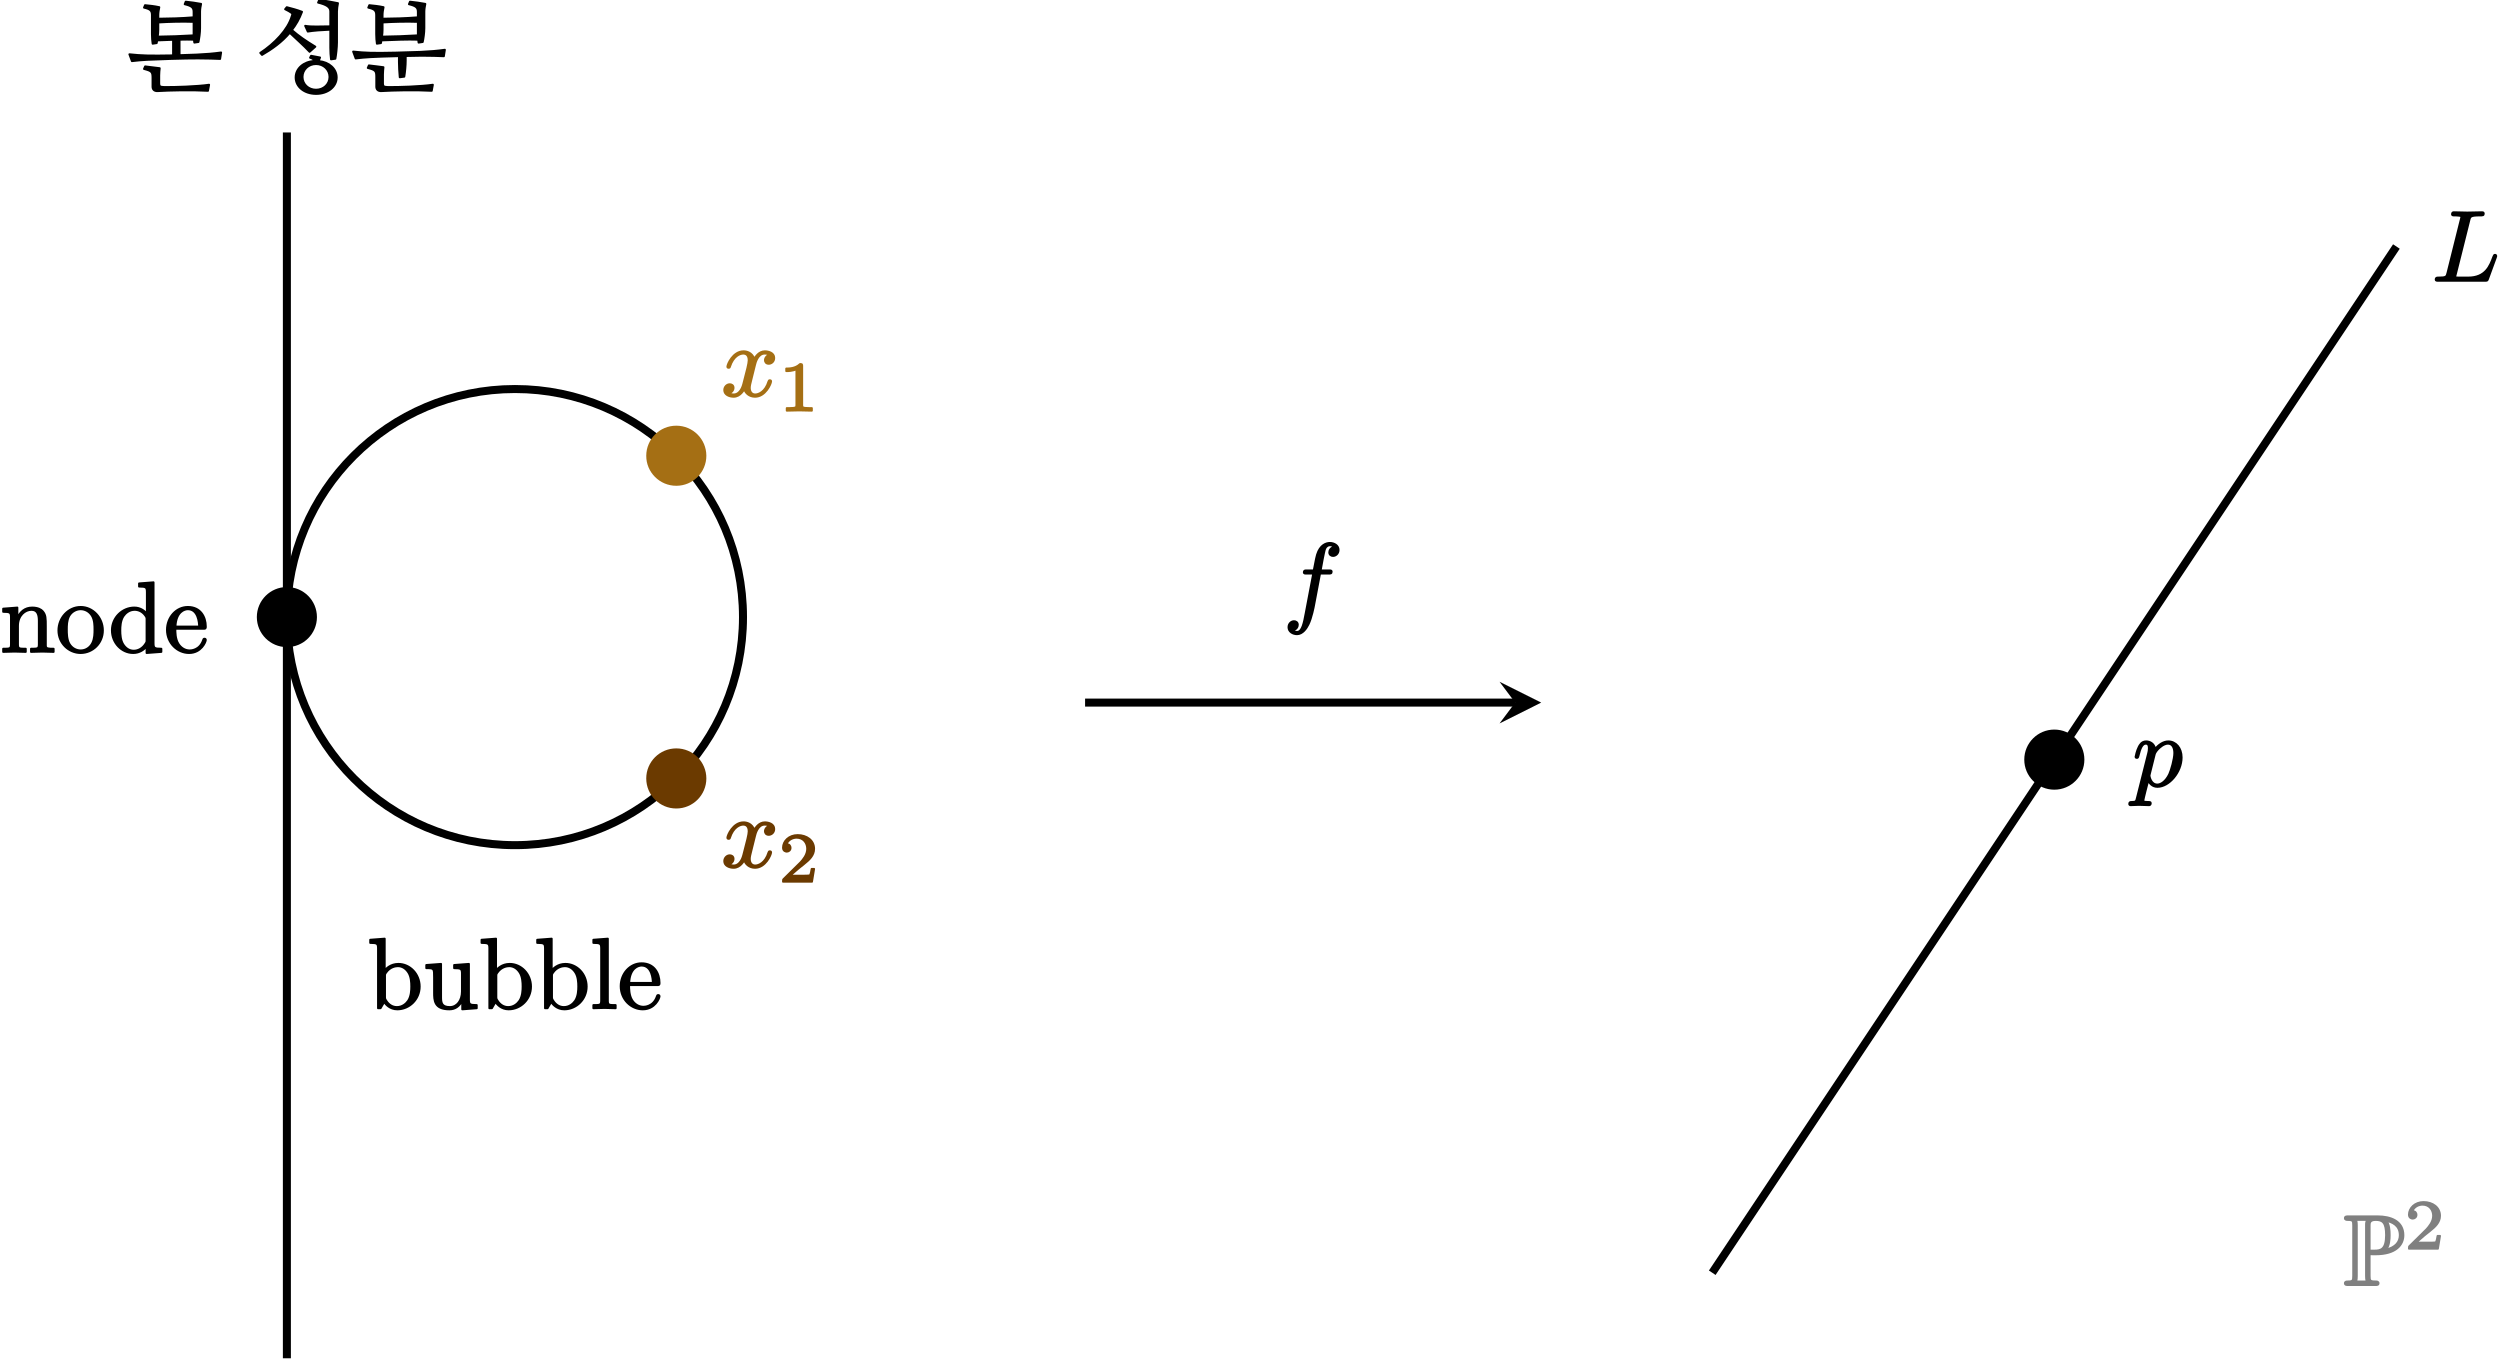
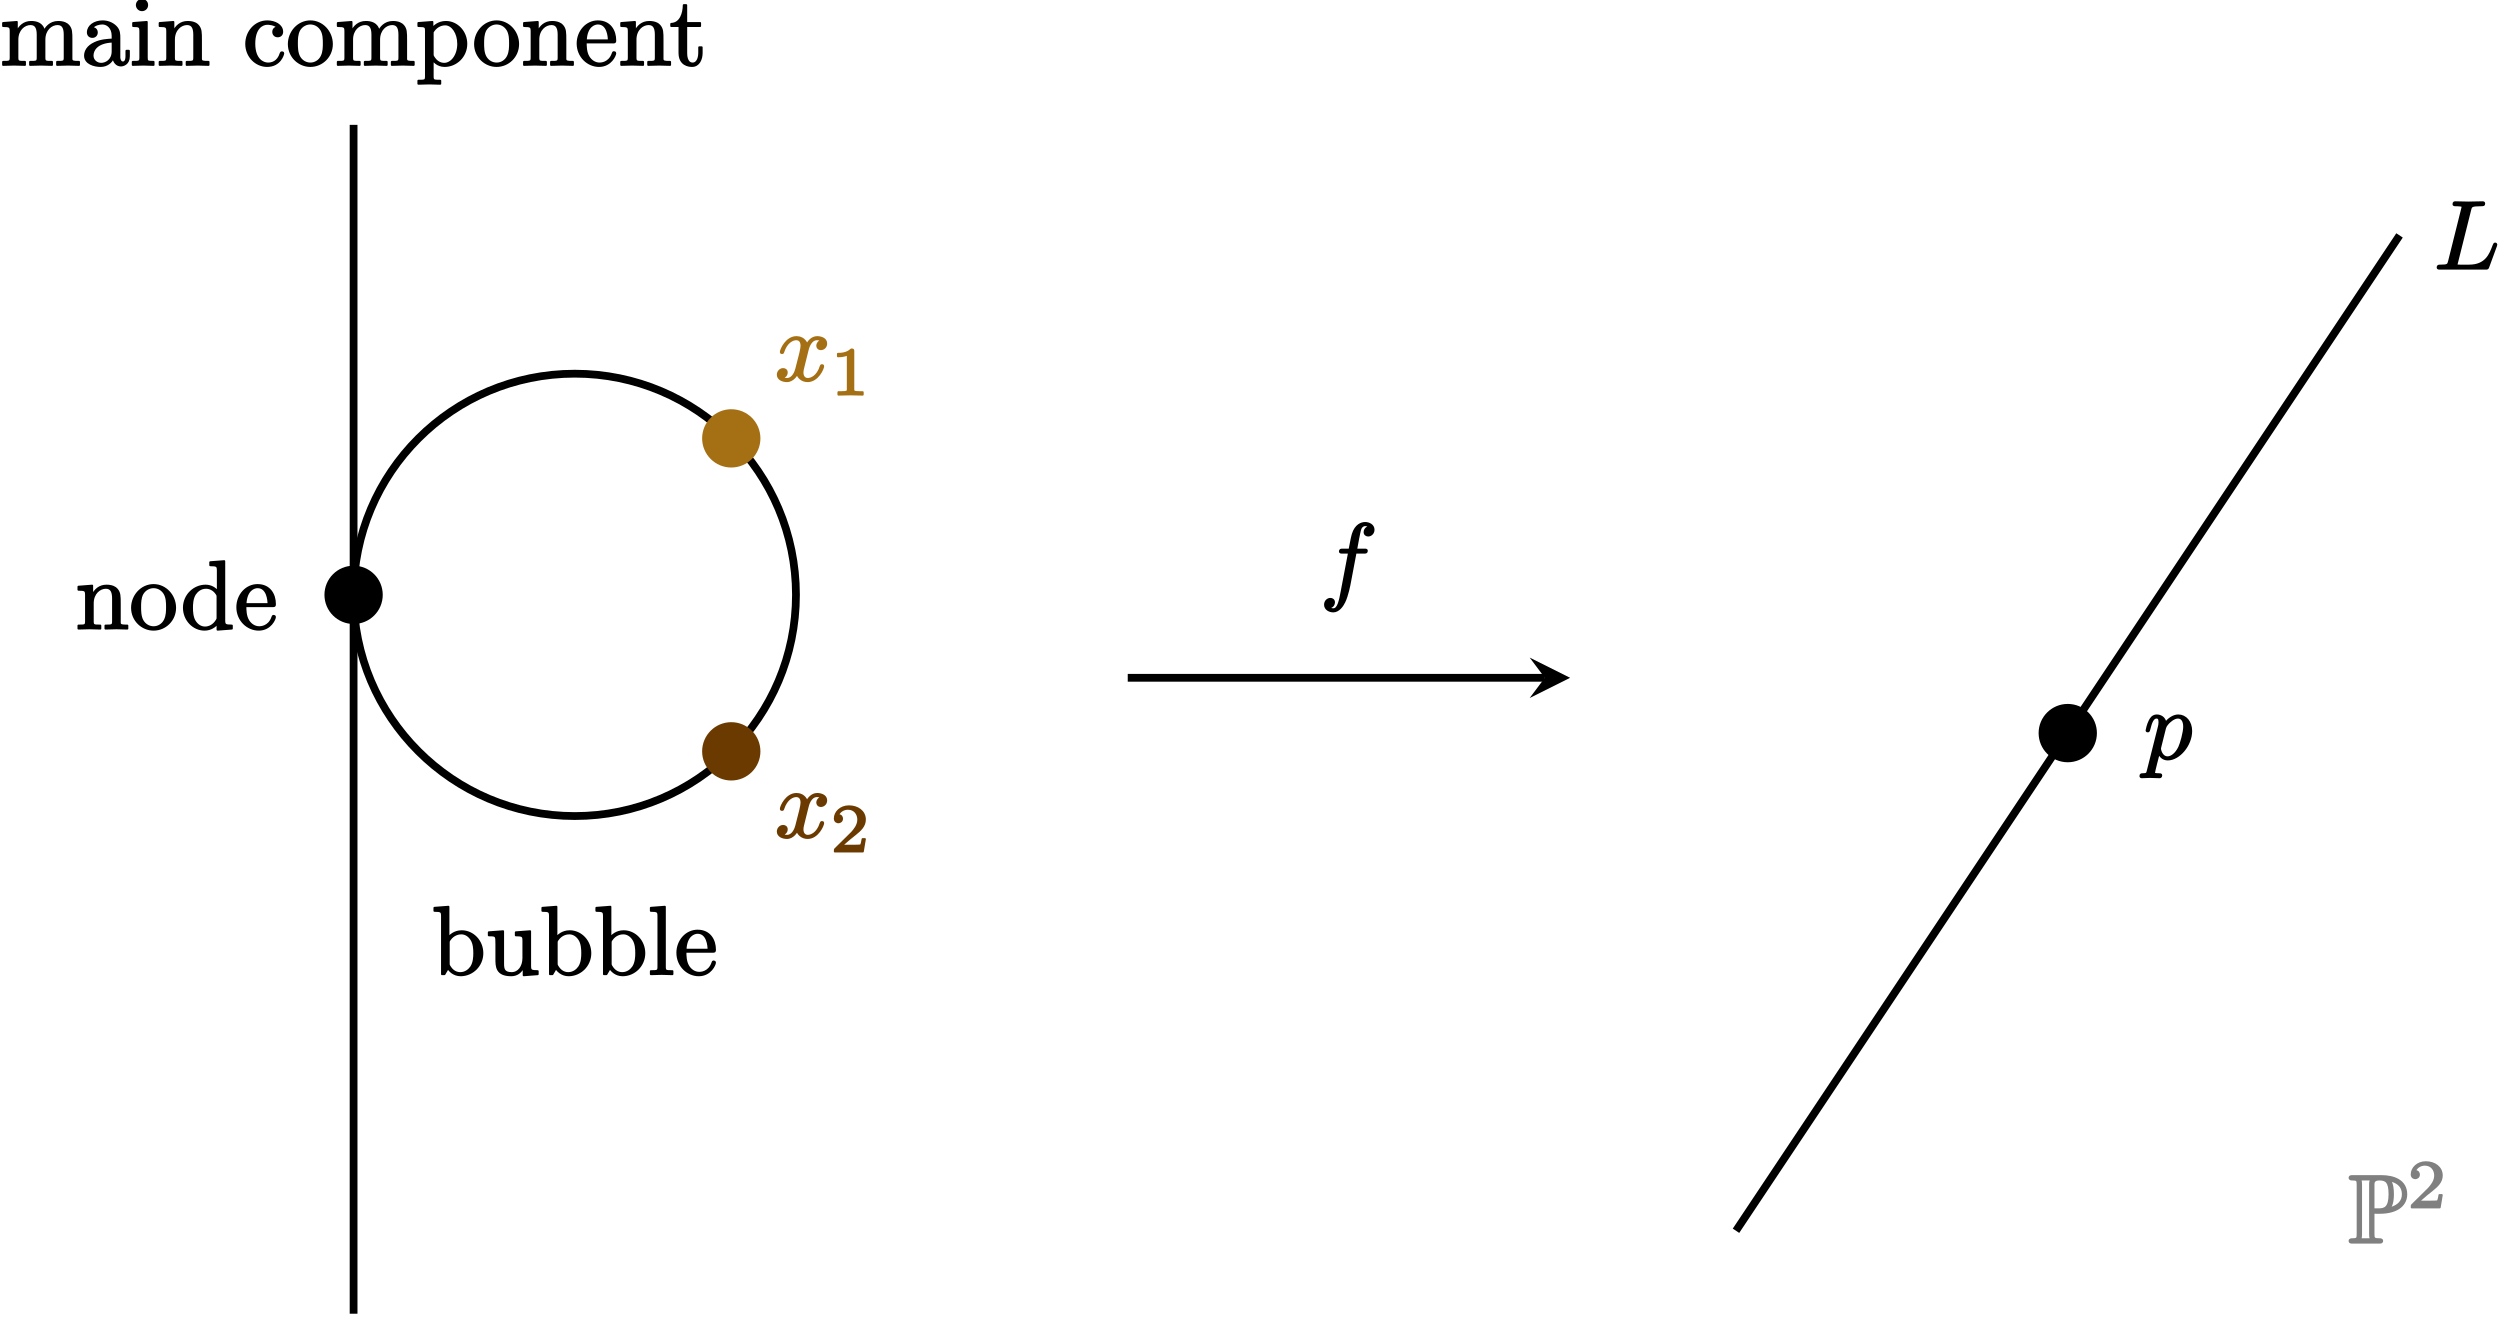
- <svg xmlns="http://www.w3.org/2000/svg" xmlns:xlink="http://www.w3.org/1999/xlink" version="1.1" width="248.593pt" height="135.461pt" viewBox="-66.687 -66.688 248.593 135.461">
+ <svg xmlns="http://www.w3.org/2000/svg" xmlns:xlink="http://www.w3.org/1999/xlink" version="1.1" width="256.32pt" height="135.09pt" viewBox="-66.687 -66.688 256.32 135.09">
  <defs>
-     <path id="g6-49" d="M2.336-4.435C2.336-4.624 2.322-4.631 2.127-4.631C1.681-4.191 1.046-4.184 .76-4.184V-3.933C.928-3.933 1.388-3.933 1.771-4.129V-.572C1.771-.342 1.771-.251 1.074-.251H.809V0C.934-.007 1.792-.028 2.05-.028C2.267-.028 3.145-.007 3.299 0V-.251H3.034C2.336-.251 2.336-.342 2.336-.572V-4.435Z" />
-     <path id="g6-50" d="M3.522-1.269H3.285C3.264-1.116 3.194-.704 3.103-.635C3.048-.593 2.511-.593 2.413-.593H1.13C1.862-1.241 2.106-1.437 2.525-1.764C3.041-2.176 3.522-2.608 3.522-3.271C3.522-4.115 2.783-4.631 1.89-4.631C1.025-4.631 .439-4.024 .439-3.382C.439-3.027 .739-2.992 .809-2.992C.976-2.992 1.179-3.11 1.179-3.361C1.179-3.487 1.13-3.731 .767-3.731C.983-4.226 1.458-4.38 1.785-4.38C2.483-4.38 2.845-3.836 2.845-3.271C2.845-2.664 2.413-2.183 2.19-1.932L.509-.272C.439-.209 .439-.195 .439 0H3.313L3.522-1.269Z" />
-     <path id="g4-76" d="M3.726-6.027C3.816-6.386 3.846-6.496 4.782-6.496C5.081-6.496 5.161-6.496 5.161-6.685C5.161-6.804 5.051-6.804 5.001-6.804C4.672-6.804 3.856-6.775 3.527-6.775C3.228-6.775 2.501-6.804 2.202-6.804C2.132-6.804 2.012-6.804 2.012-6.605C2.012-6.496 2.102-6.496 2.291-6.496C2.311-6.496 2.501-6.496 2.67-6.476C2.849-6.456 2.939-6.446 2.939-6.316C2.939-6.276 2.929-6.247 2.899-6.127L1.564-.777C1.465-.389 1.445-.309 .658-.309C.488-.309 .389-.309 .389-.11C.389 0 .478 0 .658 0H5.27C5.509 0 5.519 0 5.579-.169L6.366-2.321C6.406-2.431 6.406-2.451 6.406-2.461C6.406-2.501 6.376-2.57 6.286-2.57S6.187-2.521 6.117-2.361C5.778-1.445 5.34-.309 3.616-.309H2.68C2.54-.309 2.521-.309 2.461-.319C2.361-.329 2.331-.339 2.331-.418C2.331-.448 2.331-.468 2.381-.648L3.726-6.027Z" />
-     <path id="g4-102" d="M3.656-3.985H4.513C4.712-3.985 4.812-3.985 4.812-4.184C4.812-4.294 4.712-4.294 4.543-4.294H3.716L3.925-5.43C3.965-5.639 4.105-6.346 4.164-6.466C4.254-6.655 4.423-6.804 4.633-6.804C4.672-6.804 4.932-6.804 5.121-6.625C4.682-6.585 4.583-6.237 4.583-6.087C4.583-5.858 4.762-5.738 4.951-5.738C5.21-5.738 5.499-5.958 5.499-6.336C5.499-6.795 5.041-7.024 4.633-7.024C4.294-7.024 3.666-6.844 3.367-5.858C3.308-5.649 3.278-5.549 3.039-4.294H2.351C2.162-4.294 2.052-4.294 2.052-4.105C2.052-3.985 2.142-3.985 2.331-3.985H2.989L2.242-.05C2.062 .917 1.893 1.823 1.375 1.823C1.335 1.823 1.086 1.823 .897 1.644C1.355 1.614 1.445 1.255 1.445 1.106C1.445 .877 1.265 .757 1.076 .757C.817 .757 .528 .976 .528 1.355C.528 1.803 .966 2.042 1.375 2.042C1.923 2.042 2.321 1.455 2.501 1.076C2.819 .448 3.049-.757 3.059-.827L3.656-3.985Z" />
-     <path id="g4-112" d="M.448 1.215C.369 1.554 .349 1.624-.09 1.624C-.209 1.624-.319 1.624-.319 1.813C-.319 1.893-.269 1.933-.189 1.933C.08 1.933 .369 1.903 .648 1.903C.976 1.903 1.315 1.933 1.634 1.933C1.684 1.933 1.813 1.933 1.813 1.733C1.813 1.624 1.714 1.624 1.574 1.624C1.076 1.624 1.076 1.554 1.076 1.465C1.076 1.345 1.494-.279 1.564-.528C1.694-.239 1.973 .11 2.481 .11C3.636 .11 4.882-1.345 4.882-2.809C4.882-3.746 4.314-4.403 3.557-4.403C3.059-4.403 2.58-4.045 2.252-3.656C2.152-4.194 1.724-4.403 1.355-4.403C.897-4.403 .707-4.015 .618-3.836C.438-3.497 .309-2.899 .309-2.869C.309-2.77 .408-2.77 .428-2.77C.528-2.77 .538-2.78 .598-2.999C.767-3.706 .966-4.184 1.325-4.184C1.494-4.184 1.634-4.105 1.634-3.726C1.634-3.497 1.604-3.387 1.564-3.218L.448 1.215ZM2.202-3.108C2.271-3.377 2.54-3.656 2.72-3.806C3.068-4.115 3.357-4.184 3.527-4.184C3.925-4.184 4.164-3.836 4.164-3.248S3.836-1.514 3.656-1.136C3.318-.438 2.839-.11 2.471-.11C1.813-.11 1.684-.936 1.684-.996C1.684-1.016 1.684-1.036 1.714-1.156L2.202-3.108Z" />
-     <path id="g4-120" d="M3.328-3.009C3.387-3.268 3.616-4.184 4.314-4.184C4.364-4.184 4.603-4.184 4.812-4.055C4.533-4.005 4.334-3.756 4.334-3.517C4.334-3.357 4.443-3.168 4.712-3.168C4.932-3.168 5.25-3.347 5.25-3.746C5.25-4.264 4.663-4.403 4.324-4.403C3.746-4.403 3.397-3.875 3.278-3.646C3.029-4.304 2.491-4.403 2.202-4.403C1.166-4.403 .598-3.118 .598-2.869C.598-2.77 .697-2.77 .717-2.77C.797-2.77 .827-2.79 .847-2.879C1.186-3.935 1.843-4.184 2.182-4.184C2.371-4.184 2.72-4.095 2.72-3.517C2.72-3.208 2.55-2.54 2.182-1.146C2.022-.528 1.674-.11 1.235-.11C1.176-.11 .946-.11 .737-.239C.986-.289 1.205-.498 1.205-.777C1.205-1.046 .986-1.126 .837-1.126C.538-1.126 .289-.867 .289-.548C.289-.09 .787 .11 1.225 .11C1.883 .11 2.242-.588 2.271-.648C2.391-.279 2.75 .11 3.347 .11C4.374 .11 4.941-1.176 4.941-1.425C4.941-1.524 4.852-1.524 4.822-1.524C4.732-1.524 4.712-1.484 4.692-1.415C4.364-.349 3.686-.11 3.367-.11C2.979-.11 2.819-.428 2.819-.767C2.819-.986 2.879-1.205 2.989-1.644L3.328-3.009Z" />
-     <path id="g5-98" d="M1.714-3.756V-6.914L.279-6.804V-6.496C.976-6.496 1.056-6.426 1.056-5.938V0H1.305C1.315-.01 1.395-.149 1.664-.618C1.813-.389 2.232 .11 2.969 .11C4.154 .11 5.191-.867 5.191-2.152C5.191-3.417 4.214-4.403 3.078-4.403C2.301-4.403 1.873-3.935 1.714-3.756ZM1.743-1.136V-3.188C1.743-3.377 1.743-3.387 1.853-3.547C2.242-4.105 2.79-4.184 3.029-4.184C3.477-4.184 3.836-3.925 4.075-3.547C4.334-3.138 4.364-2.57 4.364-2.162C4.364-1.793 4.344-1.196 4.055-.747C3.846-.438 3.467-.11 2.929-.11C2.481-.11 2.122-.349 1.883-.717C1.743-.927 1.743-.956 1.743-1.136Z" />
-     <path id="g5-100" d="M3.786-.548V.11L5.25 0V-.309C4.553-.309 4.473-.379 4.473-.867V-6.914L3.039-6.804V-6.496C3.736-6.496 3.816-6.426 3.816-5.938V-3.786C3.527-4.144 3.098-4.403 2.56-4.403C1.385-4.403 .339-3.427 .339-2.142C.339-.877 1.315 .11 2.451 .11C3.088 .11 3.537-.229 3.786-.548ZM3.786-3.218V-1.176C3.786-.996 3.786-.976 3.676-.807C3.377-.329 2.929-.11 2.501-.11C2.052-.11 1.694-.369 1.455-.747C1.196-1.156 1.166-1.724 1.166-2.132C1.166-2.501 1.186-3.098 1.474-3.547C1.684-3.856 2.062-4.184 2.6-4.184C2.949-4.184 3.367-4.035 3.676-3.587C3.786-3.417 3.786-3.397 3.786-3.218Z" />
-     <path id="g5-101" d="M1.116-2.511C1.176-3.995 2.012-4.244 2.351-4.244C3.377-4.244 3.477-2.899 3.477-2.511H1.116ZM1.106-2.301H3.885C4.105-2.301 4.134-2.301 4.134-2.511C4.134-3.497 3.597-4.463 2.351-4.463C1.196-4.463 .279-3.437 .279-2.192C.279-.857 1.325 .11 2.471 .11C3.686 .11 4.134-.996 4.134-1.186C4.134-1.285 4.055-1.305 4.005-1.305C3.915-1.305 3.895-1.245 3.875-1.166C3.527-.139 2.63-.139 2.531-.139C2.032-.139 1.634-.438 1.405-.807C1.106-1.285 1.106-1.943 1.106-2.301Z" />
-     <path id="g5-108" d="M1.763-6.914L.329-6.804V-6.496C1.026-6.496 1.106-6.426 1.106-5.938V-.757C1.106-.309 .996-.309 .329-.309V0C.658-.01 1.186-.03 1.435-.03S2.172-.01 2.54 0V-.309C1.873-.309 1.763-.309 1.763-.757V-6.914Z" />
-     <path id="g5-110" d="M1.096-3.427V-.757C1.096-.309 .986-.309 .319-.309V0C.667-.01 1.176-.03 1.445-.03C1.704-.03 2.222-.01 2.56 0V-.309C1.893-.309 1.783-.309 1.783-.757V-2.59C1.783-3.626 2.491-4.184 3.128-4.184C3.756-4.184 3.866-3.646 3.866-3.078V-.757C3.866-.309 3.756-.309 3.088-.309V0C3.437-.01 3.945-.03 4.214-.03C4.473-.03 4.991-.01 5.33 0V-.309C4.812-.309 4.563-.309 4.553-.608V-2.511C4.553-3.367 4.553-3.676 4.244-4.035C4.105-4.204 3.776-4.403 3.198-4.403C2.471-4.403 2.002-3.975 1.724-3.357V-4.403L.319-4.294V-3.985C1.016-3.985 1.096-3.915 1.096-3.427Z" />
-     <path id="g5-111" d="M4.692-2.132C4.692-3.407 3.696-4.463 2.491-4.463C1.245-4.463 .279-3.377 .279-2.132C.279-.847 1.315 .11 2.481 .11C3.686 .11 4.692-.867 4.692-2.132ZM2.491-.139C2.062-.139 1.624-.349 1.355-.807C1.106-1.245 1.106-1.853 1.106-2.212C1.106-2.6 1.106-3.138 1.345-3.577C1.614-4.035 2.082-4.244 2.481-4.244C2.919-4.244 3.347-4.025 3.606-3.597S3.866-2.59 3.866-2.212C3.866-1.853 3.866-1.315 3.646-.877C3.427-.428 2.989-.139 2.491-.139Z" />
-     <path id="g5-117" d="M3.895-.787V.11L5.33 0V-.309C4.633-.309 4.553-.379 4.553-.867V-4.403L3.088-4.294V-3.985C3.786-3.985 3.866-3.915 3.866-3.427V-1.654C3.866-.787 3.387-.11 2.66-.11C1.823-.11 1.783-.578 1.783-1.096V-4.403L.319-4.294V-3.985C1.096-3.985 1.096-3.955 1.096-3.068V-1.574C1.096-.797 1.096 .11 2.61 .11C3.168 .11 3.606-.169 3.895-.787Z" />
+     <path id="g3-49" d="M2.336-4.435C2.336-4.624 2.322-4.631 2.127-4.631C1.681-4.191 1.046-4.184 .76-4.184V-3.933C.928-3.933 1.388-3.933 1.771-4.129V-.572C1.771-.342 1.771-.251 1.074-.251H.809V0C.934-.007 1.792-.028 2.05-.028C2.267-.028 3.145-.007 3.299 0V-.251H3.034C2.336-.251 2.336-.342 2.336-.572V-4.435Z" />
+     <path id="g3-50" d="M3.522-1.269H3.285C3.264-1.116 3.194-.704 3.103-.635C3.048-.593 2.511-.593 2.413-.593H1.13C1.862-1.241 2.106-1.437 2.525-1.764C3.041-2.176 3.522-2.608 3.522-3.271C3.522-4.115 2.783-4.631 1.89-4.631C1.025-4.631 .439-4.024 .439-3.382C.439-3.027 .739-2.992 .809-2.992C.976-2.992 1.179-3.11 1.179-3.361C1.179-3.487 1.13-3.731 .767-3.731C.983-4.226 1.458-4.38 1.785-4.38C2.483-4.38 2.845-3.836 2.845-3.271C2.845-2.664 2.413-2.183 2.19-1.932L.509-.272C.439-.209 .439-.195 .439 0H3.313L3.522-1.269Z" />
    <path id="g0-80" d="M2.61-3.068C2.65-3.068 2.859-3.068 2.879-3.059H3.218C5.24-3.059 5.968-4.005 5.968-4.951C5.968-6.366 4.692-6.824 3.407-6.824H.498C.319-6.824 .159-6.824 .159-6.645C.159-6.476 .349-6.476 .428-6.476C.946-6.476 .986-6.396 .986-5.908V-.917C.986-.428 .946-.349 .438-.349C.339-.349 .159-.349 .159-.179C.159 0 .319 0 .498 0H3.168C3.347 0 3.497 0 3.497-.179C3.497-.349 3.328-.349 3.218-.349C2.65-.349 2.61-.428 2.61-.917V-3.068ZM4.254-3.517C4.573-3.935 4.603-4.563 4.603-4.961C4.603-5.489 4.553-6.017 4.294-6.386C4.842-6.257 5.619-5.958 5.619-4.951C5.619-4.254 5.171-3.746 4.254-3.517ZM2.61-5.938C2.61-6.137 2.61-6.476 3.208-6.476C3.925-6.476 4.254-6.207 4.254-4.961C4.254-3.537 3.726-3.417 3.108-3.417H2.61V-5.938ZM1.255-.349C1.335-.528 1.335-.767 1.335-.897V-5.928C1.335-6.057 1.335-6.296 1.255-6.476H2.391C2.262-6.316 2.262-6.117 2.262-5.968V-.897C2.262-.797 2.262-.528 2.341-.349H1.255Z" />
-     <path id="g1-132" d="M6.665-3.726C5.609-3.766 4.254-3.706 3.009-3.656C2.999-3.557 2.979-3.467 2.959-3.387L2.56-3.328C2.521-3.577 2.491-3.925 2.491-4.284V-6.157C2.491-6.605 2.351-6.765 1.704-6.914L1.803-7.153C2.242-7.113 2.71-7.064 3.218-6.954C3.168-6.715 3.118-6.436 3.118-6.187V-5.808C4.204-5.818 5.45-5.848 6.635-5.948V-6.486C6.635-6.924 6.446-7.083 5.748-7.253L5.848-7.502C6.386-7.442 6.864-7.382 7.372-7.283C7.323-7.044 7.273-6.765 7.273-6.516V-4.872C7.273-4.403 7.183-3.806 7.113-3.497L6.705-3.437C6.695-3.517 6.675-3.616 6.665-3.726ZM6.635-4.154V-5.499C5.549-5.539 4.274-5.509 3.118-5.44V-4.712C3.118-4.493 3.098-4.254 3.059-4.025C4.154-4.035 5.509-4.085 6.635-4.154ZM8.12 .757L8.01 1.355C6.386 1.265 4.184 1.315 3.009 1.385C2.65 1.405 2.501 1.205 2.501 .946V-.02C2.501-.628 2.421-.717 1.654-.917L1.763-1.166C2.152-1.116 2.809-1.046 3.208-.986C3.188-.827 3.158-.508 3.158-.269V.638C3.158 .917 3.258 .976 3.636 .986C4.633 1.006 6.984 .927 8.12 .757ZM5.42-2.102V-1.654C5.42-1.186 5.36-.518 5.28-.05L4.832 .01C4.782-.458 4.752-1.156 4.752-1.514V-2.092C3.587-2.062 2.381-2.022 1.933-1.993C1.435-1.963 .927-1.923 .448-1.863L.199-2.54C.797-2.471 1.325-2.441 1.923-2.421C2.899-2.381 5.948-2.471 6.904-2.511C7.791-2.55 8.608-2.62 9.315-2.72L9.215-2.082C8.697-2.112 7.9-2.122 7.024-2.132C6.665-2.132 6.077-2.122 5.42-2.102Z" />
-     <path id="g2-49" d="M3.567-4.682C4.244-4.095 4.902-3.636 5.898-3.029L5.33-2.521C4.633-3.258 4.105-3.696 3.357-4.413C2.57-3.477 1.584-2.78 .598-2.212L.428-2.411C1.833-3.337 3.158-4.702 3.557-6.057C3.616-6.237 3.656-6.296 3.497-6.416C3.377-6.496 3.198-6.615 2.899-6.755L3.059-6.954C3.587-6.814 4.065-6.695 4.573-6.496C4.324-5.808 3.975-5.21 3.567-4.682ZM6.247-1.594C7.273-1.504 8.02-.827 8.02 .03C8.02 .966 7.133 1.664 5.978 1.664C4.812 1.664 3.945 .966 3.945 .03C3.945-.857 4.732-1.544 5.798-1.604C5.768-1.753 5.669-1.843 5.38-1.933L5.479-2.122C5.778-2.062 6.047-2.022 6.366-1.953C6.316-1.843 6.276-1.733 6.247-1.594ZM7.313-.02C7.313-.737 6.725-1.305 5.968-1.305S4.623-.737 4.623-.02S5.21 1.255 5.968 1.255C6.735 1.255 7.313 .697 7.313-.02ZM7.392-4.722C6.595-4.692 5.649-4.623 5.151-4.533L4.892-5.101C5.151-5.051 5.629-5.021 6.017-5.031C6.376-5.041 6.974-5.041 7.392-5.051V-6.535C7.392-6.974 7.004-7.213 6.177-7.412L6.286-7.671C6.934-7.592 7.641-7.452 8.149-7.352C8.1-7.113 8.05-6.785 8.05-6.535V-3.447C8.05-2.979 7.96-2.162 7.89-1.833L7.462-1.773C7.422-2.052 7.392-2.56 7.392-2.919V-4.722Z" />
-     <path id="g3-248" d="M6.615-3.726C6.177-3.746 5.699-3.736 5.181-3.726V-2.182C5.908-2.202 6.545-2.232 6.904-2.242C7.791-2.281 8.608-2.351 9.315-2.451L9.215-1.813C8.697-1.843 7.9-1.853 7.024-1.863C5.928-1.873 2.73-1.773 1.933-1.724C1.435-1.694 .927-1.654 .448-1.594L.199-2.271C.797-2.202 1.325-2.172 1.923-2.152C2.431-2.132 3.507-2.142 4.543-2.162V-3.716C4.025-3.696 3.477-3.676 2.959-3.656C2.949-3.557 2.929-3.467 2.909-3.387L2.511-3.328C2.471-3.577 2.441-3.925 2.441-4.284V-6.157C2.441-6.605 2.301-6.765 1.654-6.914L1.753-7.153C2.192-7.113 2.66-7.064 3.168-6.954C3.118-6.715 3.068-6.436 3.068-6.187V-5.808C4.154-5.818 5.4-5.848 6.585-5.948V-6.486C6.585-6.924 6.396-7.083 5.699-7.253L5.798-7.502C6.336-7.442 6.814-7.382 7.323-7.283C7.273-7.044 7.223-6.765 7.223-6.516V-4.872C7.223-4.403 7.133-3.806 7.064-3.497L6.655-3.437C6.645-3.517 6.625-3.616 6.615-3.726ZM6.585-4.154V-5.499C5.499-5.539 4.224-5.509 3.068-5.44V-4.712C3.068-4.493 3.049-4.254 3.009-4.025C4.105-4.035 5.46-4.085 6.585-4.154ZM8.12 .757L8.01 1.355C6.386 1.265 4.184 1.315 3.009 1.385C2.65 1.405 2.501 1.205 2.501 .946V.08C2.501-.528 2.421-.618 1.654-.817L1.763-1.066C2.152-1.016 2.809-.946 3.208-.887C3.188-.727 3.158-.408 3.158-.169V.638C3.158 .917 3.258 .976 3.636 .986C4.633 1.006 6.984 .927 8.12 .757Z" />
+     <path id="g1-76" d="M3.726-6.027C3.816-6.386 3.846-6.496 4.782-6.496C5.081-6.496 5.161-6.496 5.161-6.685C5.161-6.804 5.051-6.804 5.001-6.804C4.672-6.804 3.856-6.775 3.527-6.775C3.228-6.775 2.501-6.804 2.202-6.804C2.132-6.804 2.012-6.804 2.012-6.605C2.012-6.496 2.102-6.496 2.291-6.496C2.311-6.496 2.501-6.496 2.67-6.476C2.849-6.456 2.939-6.446 2.939-6.316C2.939-6.276 2.929-6.247 2.899-6.127L1.564-.777C1.465-.389 1.445-.309 .658-.309C.488-.309 .389-.309 .389-.11C.389 0 .478 0 .658 0H5.27C5.509 0 5.519 0 5.579-.169L6.366-2.321C6.406-2.431 6.406-2.451 6.406-2.461C6.406-2.501 6.376-2.57 6.286-2.57S6.187-2.521 6.117-2.361C5.778-1.445 5.34-.309 3.616-.309H2.68C2.54-.309 2.521-.309 2.461-.319C2.361-.329 2.331-.339 2.331-.418C2.331-.448 2.331-.468 2.381-.648L3.726-6.027Z" />
+     <path id="g1-102" d="M3.656-3.985H4.513C4.712-3.985 4.812-3.985 4.812-4.184C4.812-4.294 4.712-4.294 4.543-4.294H3.716L3.925-5.43C3.965-5.639 4.105-6.346 4.164-6.466C4.254-6.655 4.423-6.804 4.633-6.804C4.672-6.804 4.932-6.804 5.121-6.625C4.682-6.585 4.583-6.237 4.583-6.087C4.583-5.858 4.762-5.738 4.951-5.738C5.21-5.738 5.499-5.958 5.499-6.336C5.499-6.795 5.041-7.024 4.633-7.024C4.294-7.024 3.666-6.844 3.367-5.858C3.308-5.649 3.278-5.549 3.039-4.294H2.351C2.162-4.294 2.052-4.294 2.052-4.105C2.052-3.985 2.142-3.985 2.331-3.985H2.989L2.242-.05C2.062 .917 1.893 1.823 1.375 1.823C1.335 1.823 1.086 1.823 .897 1.644C1.355 1.614 1.445 1.255 1.445 1.106C1.445 .877 1.265 .757 1.076 .757C.817 .757 .528 .976 .528 1.355C.528 1.803 .966 2.042 1.375 2.042C1.923 2.042 2.321 1.455 2.501 1.076C2.819 .448 3.049-.757 3.059-.827L3.656-3.985Z" />
+     <path id="g1-112" d="M.448 1.215C.369 1.554 .349 1.624-.09 1.624C-.209 1.624-.319 1.624-.319 1.813C-.319 1.893-.269 1.933-.189 1.933C.08 1.933 .369 1.903 .648 1.903C.976 1.903 1.315 1.933 1.634 1.933C1.684 1.933 1.813 1.933 1.813 1.733C1.813 1.624 1.714 1.624 1.574 1.624C1.076 1.624 1.076 1.554 1.076 1.465C1.076 1.345 1.494-.279 1.564-.528C1.694-.239 1.973 .11 2.481 .11C3.636 .11 4.882-1.345 4.882-2.809C4.882-3.746 4.314-4.403 3.557-4.403C3.059-4.403 2.58-4.045 2.252-3.656C2.152-4.194 1.724-4.403 1.355-4.403C.897-4.403 .707-4.015 .618-3.836C.438-3.497 .309-2.899 .309-2.869C.309-2.77 .408-2.77 .428-2.77C.528-2.77 .538-2.78 .598-2.999C.767-3.706 .966-4.184 1.325-4.184C1.494-4.184 1.634-4.105 1.634-3.726C1.634-3.497 1.604-3.387 1.564-3.218L.448 1.215ZM2.202-3.108C2.271-3.377 2.54-3.656 2.72-3.806C3.068-4.115 3.357-4.184 3.527-4.184C3.925-4.184 4.164-3.836 4.164-3.248S3.836-1.514 3.656-1.136C3.318-.438 2.839-.11 2.471-.11C1.813-.11 1.684-.936 1.684-.996C1.684-1.016 1.684-1.036 1.714-1.156L2.202-3.108Z" />
+     <path id="g1-120" d="M3.328-3.009C3.387-3.268 3.616-4.184 4.314-4.184C4.364-4.184 4.603-4.184 4.812-4.055C4.533-4.005 4.334-3.756 4.334-3.517C4.334-3.357 4.443-3.168 4.712-3.168C4.932-3.168 5.25-3.347 5.25-3.746C5.25-4.264 4.663-4.403 4.324-4.403C3.746-4.403 3.397-3.875 3.278-3.646C3.029-4.304 2.491-4.403 2.202-4.403C1.166-4.403 .598-3.118 .598-2.869C.598-2.77 .697-2.77 .717-2.77C.797-2.77 .827-2.79 .847-2.879C1.186-3.935 1.843-4.184 2.182-4.184C2.371-4.184 2.72-4.095 2.72-3.517C2.72-3.208 2.55-2.54 2.182-1.146C2.022-.528 1.674-.11 1.235-.11C1.176-.11 .946-.11 .737-.239C.986-.289 1.205-.498 1.205-.777C1.205-1.046 .986-1.126 .837-1.126C.538-1.126 .289-.867 .289-.548C.289-.09 .787 .11 1.225 .11C1.883 .11 2.242-.588 2.271-.648C2.391-.279 2.75 .11 3.347 .11C4.374 .11 4.941-1.176 4.941-1.425C4.941-1.524 4.852-1.524 4.822-1.524C4.732-1.524 4.712-1.484 4.692-1.415C4.364-.349 3.686-.11 3.367-.11C2.979-.11 2.819-.428 2.819-.767C2.819-.986 2.879-1.205 2.989-1.644L3.328-3.009Z" />
+     <path id="g2-97" d="M3.318-.757C3.357-.359 3.626 .06 4.095 .06C4.304 .06 4.912-.08 4.912-.887V-1.445H4.663V-.887C4.663-.309 4.413-.249 4.304-.249C3.975-.249 3.935-.697 3.935-.747V-2.74C3.935-3.158 3.935-3.547 3.577-3.915C3.188-4.304 2.69-4.463 2.212-4.463C1.395-4.463 .707-3.995 .707-3.337C.707-3.039 .907-2.869 1.166-2.869C1.445-2.869 1.624-3.068 1.624-3.328C1.624-3.447 1.574-3.776 1.116-3.786C1.385-4.134 1.873-4.244 2.192-4.244C2.68-4.244 3.248-3.856 3.248-2.969V-2.6C2.74-2.57 2.042-2.54 1.415-2.242C.667-1.903 .418-1.385 .418-.946C.418-.139 1.385 .11 2.012 .11C2.67 .11 3.128-.289 3.318-.757ZM3.248-2.391V-1.395C3.248-.448 2.531-.11 2.082-.11C1.594-.11 1.186-.458 1.186-.956C1.186-1.504 1.604-2.331 3.248-2.391Z" />
+     <path id="g2-98" d="M1.714-3.756V-6.914L.279-6.804V-6.496C.976-6.496 1.056-6.426 1.056-5.938V0H1.305C1.315-.01 1.395-.149 1.664-.618C1.813-.389 2.232 .11 2.969 .11C4.154 .11 5.191-.867 5.191-2.152C5.191-3.417 4.214-4.403 3.078-4.403C2.301-4.403 1.873-3.935 1.714-3.756ZM1.743-1.136V-3.188C1.743-3.377 1.743-3.387 1.853-3.547C2.242-4.105 2.79-4.184 3.029-4.184C3.477-4.184 3.836-3.925 4.075-3.547C4.334-3.138 4.364-2.57 4.364-2.162C4.364-1.793 4.344-1.196 4.055-.747C3.846-.438 3.467-.11 2.929-.11C2.481-.11 2.122-.349 1.883-.717C1.743-.927 1.743-.956 1.743-1.136Z" />
+     <path id="g2-99" d="M1.166-2.172C1.166-3.796 1.983-4.214 2.511-4.214C2.6-4.214 3.228-4.204 3.577-3.846C3.168-3.816 3.108-3.517 3.108-3.387C3.108-3.128 3.288-2.929 3.567-2.929C3.826-2.929 4.025-3.098 4.025-3.397C4.025-4.075 3.268-4.463 2.501-4.463C1.255-4.463 .339-3.387 .339-2.152C.339-.877 1.325 .11 2.481 .11C3.816 .11 4.134-1.086 4.134-1.186S4.035-1.285 4.005-1.285C3.915-1.285 3.895-1.245 3.875-1.186C3.587-.259 2.939-.139 2.57-.139C2.042-.139 1.166-.568 1.166-2.172Z" />
+     <path id="g2-100" d="M3.786-.548V.11L5.25 0V-.309C4.553-.309 4.473-.379 4.473-.867V-6.914L3.039-6.804V-6.496C3.736-6.496 3.816-6.426 3.816-5.938V-3.786C3.527-4.144 3.098-4.403 2.56-4.403C1.385-4.403 .339-3.427 .339-2.142C.339-.877 1.315 .11 2.451 .11C3.088 .11 3.537-.229 3.786-.548ZM3.786-3.218V-1.176C3.786-.996 3.786-.976 3.676-.807C3.377-.329 2.929-.11 2.501-.11C2.052-.11 1.694-.369 1.455-.747C1.196-1.156 1.166-1.724 1.166-2.132C1.166-2.501 1.186-3.098 1.474-3.547C1.684-3.856 2.062-4.184 2.6-4.184C2.949-4.184 3.367-4.035 3.676-3.587C3.786-3.417 3.786-3.397 3.786-3.218Z" />
+     <path id="g2-101" d="M1.116-2.511C1.176-3.995 2.012-4.244 2.351-4.244C3.377-4.244 3.477-2.899 3.477-2.511H1.116ZM1.106-2.301H3.885C4.105-2.301 4.134-2.301 4.134-2.511C4.134-3.497 3.597-4.463 2.351-4.463C1.196-4.463 .279-3.437 .279-2.192C.279-.857 1.325 .11 2.471 .11C3.686 .11 4.134-.996 4.134-1.186C4.134-1.285 4.055-1.305 4.005-1.305C3.915-1.305 3.895-1.245 3.875-1.166C3.527-.139 2.63-.139 2.531-.139C2.032-.139 1.634-.438 1.405-.807C1.106-1.285 1.106-1.943 1.106-2.301Z" />
+     <path id="g2-105" d="M1.763-4.403L.369-4.294V-3.985C1.016-3.985 1.106-3.925 1.106-3.437V-.757C1.106-.309 .996-.309 .329-.309V0C.648-.01 1.186-.03 1.425-.03C1.773-.03 2.122-.01 2.461 0V-.309C1.803-.309 1.763-.359 1.763-.747V-4.403ZM1.803-6.137C1.803-6.456 1.554-6.665 1.275-6.665C.966-6.665 .747-6.396 .747-6.137C.747-5.868 .966-5.609 1.275-5.609C1.554-5.609 1.803-5.818 1.803-6.137Z" />
+     <path id="g2-108" d="M1.763-6.914L.329-6.804V-6.496C1.026-6.496 1.106-6.426 1.106-5.938V-.757C1.106-.309 .996-.309 .329-.309V0C.658-.01 1.186-.03 1.435-.03S2.172-.01 2.54 0V-.309C1.873-.309 1.763-.309 1.763-.757V-6.914Z" />
+     <path id="g2-109" d="M1.096-3.427V-.757C1.096-.309 .986-.309 .319-.309V0C.667-.01 1.176-.03 1.445-.03C1.704-.03 2.222-.01 2.56 0V-.309C1.893-.309 1.783-.309 1.783-.757V-2.59C1.783-3.626 2.491-4.184 3.128-4.184C3.756-4.184 3.866-3.646 3.866-3.078V-.757C3.866-.309 3.756-.309 3.088-.309V0C3.437-.01 3.945-.03 4.214-.03C4.473-.03 4.991-.01 5.33 0V-.309C4.663-.309 4.553-.309 4.553-.757V-2.59C4.553-3.626 5.26-4.184 5.898-4.184C6.526-4.184 6.635-3.646 6.635-3.078V-.757C6.635-.309 6.526-.309 5.858-.309V0C6.207-.01 6.715-.03 6.984-.03C7.243-.03 7.761-.01 8.1 0V-.309C7.582-.309 7.333-.309 7.323-.608V-2.511C7.323-3.367 7.323-3.676 7.014-4.035C6.874-4.204 6.545-4.403 5.968-4.403C5.131-4.403 4.692-3.806 4.523-3.427C4.384-4.294 3.646-4.403 3.198-4.403C2.471-4.403 2.002-3.975 1.724-3.357V-4.403L.319-4.294V-3.985C1.016-3.985 1.096-3.915 1.096-3.427Z" />
+     <path id="g2-110" d="M1.096-3.427V-.757C1.096-.309 .986-.309 .319-.309V0C.667-.01 1.176-.03 1.445-.03C1.704-.03 2.222-.01 2.56 0V-.309C1.893-.309 1.783-.309 1.783-.757V-2.59C1.783-3.626 2.491-4.184 3.128-4.184C3.756-4.184 3.866-3.646 3.866-3.078V-.757C3.866-.309 3.756-.309 3.088-.309V0C3.437-.01 3.945-.03 4.214-.03C4.473-.03 4.991-.01 5.33 0V-.309C4.812-.309 4.563-.309 4.553-.608V-2.511C4.553-3.367 4.553-3.676 4.244-4.035C4.105-4.204 3.776-4.403 3.198-4.403C2.471-4.403 2.002-3.975 1.724-3.357V-4.403L.319-4.294V-3.985C1.016-3.985 1.096-3.915 1.096-3.427Z" />
+     <path id="g2-111" d="M4.692-2.132C4.692-3.407 3.696-4.463 2.491-4.463C1.245-4.463 .279-3.377 .279-2.132C.279-.847 1.315 .11 2.481 .11C3.686 .11 4.692-.867 4.692-2.132ZM2.491-.139C2.062-.139 1.624-.349 1.355-.807C1.106-1.245 1.106-1.853 1.106-2.212C1.106-2.6 1.106-3.138 1.345-3.577C1.614-4.035 2.082-4.244 2.481-4.244C2.919-4.244 3.347-4.025 3.606-3.597S3.866-2.59 3.866-2.212C3.866-1.853 3.866-1.315 3.646-.877C3.427-.428 2.989-.139 2.491-.139Z" />
+     <path id="g2-112" d="M1.714-3.746V-4.403L.279-4.294V-3.985C.986-3.985 1.056-3.925 1.056-3.487V1.176C1.056 1.624 .946 1.624 .279 1.624V1.933C.618 1.923 1.136 1.903 1.395 1.903C1.664 1.903 2.172 1.923 2.521 1.933V1.624C1.853 1.624 1.743 1.624 1.743 1.176V-.498V-.588C1.793-.428 2.212 .11 2.969 .11C4.154 .11 5.191-.867 5.191-2.152C5.191-3.417 4.224-4.403 3.108-4.403C2.331-4.403 1.913-3.965 1.714-3.746ZM1.743-1.136V-3.357C2.032-3.866 2.521-4.154 3.029-4.154C3.756-4.154 4.364-3.278 4.364-2.152C4.364-.946 3.666-.11 2.929-.11C2.531-.11 2.152-.309 1.883-.717C1.743-.927 1.743-.936 1.743-1.136Z" />
+     <path id="g2-116" d="M1.724-3.985H3.148V-4.294H1.724V-6.127H1.474C1.465-5.31 1.166-4.244 .189-4.204V-3.985H1.036V-1.235C1.036-.01 1.963 .11 2.321 .11C3.029 .11 3.308-.598 3.308-1.235V-1.803H3.059V-1.255C3.059-.518 2.76-.139 2.391-.139C1.724-.139 1.724-1.046 1.724-1.215V-3.985Z" />
+     <path id="g2-117" d="M3.895-.787V.11L5.33 0V-.309C4.633-.309 4.553-.379 4.553-.867V-4.403L3.088-4.294V-3.985C3.786-3.985 3.866-3.915 3.866-3.427V-1.654C3.866-.787 3.387-.11 2.66-.11C1.823-.11 1.783-.578 1.783-1.096V-4.403L.319-4.294V-3.985C1.096-3.985 1.096-3.955 1.096-3.068V-1.574C1.096-.797 1.096 .11 2.61 .11C3.168 .11 3.606-.169 3.895-.787Z" />
  </defs>
  <g id="page1">
-     <path d="M-38.16 68.375V-53.516" stroke="#000" fill="none" stroke-width=".797" />
-     <g transform="matrix(1 0 0 1 -15.8574 -70.6981)">
-       <use stroke="#000" stroke-width="0.20" stroke-linejoin="round" x="-38.16" y="11.681" xlink:href="#g3-248" />
-       <use stroke="#000" stroke-width="0.20" stroke-linejoin="round" x="-25.374" y="11.681" xlink:href="#g2-49" />
-       <use stroke="#000" stroke-width="0.20" stroke-linejoin="round" x="-15.91" y="11.681" xlink:href="#g1-132" />
+     <path d="M-30.434 68.004V-53.887" stroke="#000" fill="none" stroke-width=".797" />
+     <g transform="matrix(1 0 0 1 -36.2535 -71.3436)">
+       <use stroke="#000" stroke-width="0.20" stroke-linejoin="round" x="-30.434" y="11.309" xlink:href="#g2-109" />
+       <use stroke="#000" stroke-width="0.20" stroke-linejoin="round" x="-22.132" y="11.309" xlink:href="#g2-97" />
+       <use stroke="#000" stroke-width="0.20" stroke-linejoin="round" x="-17.15" y="11.309" xlink:href="#g2-105" />
+       <use stroke="#000" stroke-width="0.20" stroke-linejoin="round" x="-14.383" y="11.309" xlink:href="#g2-110" />
+       <use stroke="#000" stroke-width="0.20" stroke-linejoin="round" x="-5.527" y="11.309" xlink:href="#g2-99" />
+       <use stroke="#000" stroke-width="0.20" stroke-linejoin="round" x="-1.099" y="11.309" xlink:href="#g2-111" />
+       <use stroke="#000" stroke-width="0.20" stroke-linejoin="round" x="3.882" y="11.309" xlink:href="#g2-109" />
+       <use stroke="#000" stroke-width="0.20" stroke-linejoin="round" x="12.184" y="11.309" xlink:href="#g2-112" />
+       <use stroke="#000" stroke-width="0.20" stroke-linejoin="round" x="17.996" y="11.309" xlink:href="#g2-111" />
+       <use stroke="#000" stroke-width="0.20" stroke-linejoin="round" x="22.977" y="11.309" xlink:href="#g2-110" />
+       <use stroke="#000" stroke-width="0.20" stroke-linejoin="round" x="28.512" y="11.309" xlink:href="#g2-101" />
+       <use stroke="#000" stroke-width="0.20" stroke-linejoin="round" x="32.94" y="11.309" xlink:href="#g2-110" />
+       <use stroke="#000" stroke-width="0.20" stroke-linejoin="round" x="38.198" y="11.309" xlink:href="#g2-116" />
    </g>
-     <path d="M7.195-5.328C7.195-17.852-2.957-28.004-15.48-28.004C-28.008-28.004-38.16-17.852-38.16-5.328C-38.16 7.199-28.008 17.352-15.48 17.352C-2.957 17.352 7.195 7.199 7.195-5.328Z" stroke="#000" fill="none" stroke-width=".797" stroke-miterlimit="10" />
+     <path d="M14.922-5.699C14.922-18.223 4.769-28.375-7.758-28.375C-20.281-28.375-30.434-18.223-30.434-5.699C-30.434 6.824-20.281 16.98-7.758 16.98C4.769 16.98 14.922 6.824 14.922-5.699Z" stroke="#000" fill="none" stroke-width=".797" stroke-miterlimit="10" />
    <g transform="matrix(1 0 0 1 8.0101 21.8845)">
-       <use stroke="#000" stroke-width="0.20" stroke-linejoin="round" x="-38.16" y="11.681" xlink:href="#g5-98" />
-       <use stroke="#000" stroke-width="0.20" stroke-linejoin="round" x="-32.625" y="11.681" xlink:href="#g5-117" />
-       <use stroke="#000" stroke-width="0.20" stroke-linejoin="round" x="-27.09" y="11.681" xlink:href="#g5-98" />
-       <use stroke="#000" stroke-width="0.20" stroke-linejoin="round" x="-21.555" y="11.681" xlink:href="#g5-98" />
-       <use stroke="#000" stroke-width="0.20" stroke-linejoin="round" x="-16.021" y="11.681" xlink:href="#g5-108" />
-       <use stroke="#000" stroke-width="0.20" stroke-linejoin="round" x="-13.253" y="11.681" xlink:href="#g5-101" />
+       <use stroke="#000" stroke-width="0.20" stroke-linejoin="round" x="-30.434" y="11.309" xlink:href="#g2-98" />
+       <use stroke="#000" stroke-width="0.20" stroke-linejoin="round" x="-24.899" y="11.309" xlink:href="#g2-117" />
+       <use stroke="#000" stroke-width="0.20" stroke-linejoin="round" x="-19.364" y="11.309" xlink:href="#g2-98" />
+       <use stroke="#000" stroke-width="0.20" stroke-linejoin="round" x="-13.829" y="11.309" xlink:href="#g2-98" />
+       <use stroke="#000" stroke-width="0.20" stroke-linejoin="round" x="-8.295" y="11.309" xlink:href="#g2-108" />
+       <use stroke="#000" stroke-width="0.20" stroke-linejoin="round" x="-5.527" y="11.309" xlink:href="#g2-101" />
    </g>
-     <path d="M-35.172-5.328C-35.172-6.977-36.508-8.316-38.16-8.316C-39.809-8.316-41.148-6.977-41.148-5.328C-41.148-3.676-39.809-2.34-38.16-2.34C-36.508-2.34-35.172-3.676-35.172-5.328Z" />
+     <path d="M-27.445-5.699C-27.445-7.348-28.781-8.688-30.434-8.688C-32.086-8.688-33.422-7.348-33.422-5.699C-33.422-4.047-32.086-2.711-30.434-2.711C-28.781-2.711-27.445-4.047-27.445-5.699Z" />
    <g transform="matrix(1 0 0 1 -28.5275 -13.54895)">
-       <use stroke="#000" stroke-width="0.20" stroke-linejoin="round" x="-38.16" y="11.681" xlink:href="#g5-110" />
-       <use stroke="#000" stroke-width="0.20" stroke-linejoin="round" x="-32.625" y="11.681" xlink:href="#g5-111" />
-       <use stroke="#000" stroke-width="0.20" stroke-linejoin="round" x="-27.367" y="11.681" xlink:href="#g5-100" />
-       <use stroke="#000" stroke-width="0.20" stroke-linejoin="round" x="-21.832" y="11.681" xlink:href="#g5-101" />
+       <use stroke="#000" stroke-width="0.20" stroke-linejoin="round" x="-30.434" y="11.309" xlink:href="#g2-110" />
+       <use stroke="#000" stroke-width="0.20" stroke-linejoin="round" x="-24.899" y="11.309" xlink:href="#g2-111" />
+       <use stroke="#000" stroke-width="0.20" stroke-linejoin="round" x="-19.641" y="11.309" xlink:href="#g2-100" />
+       <use stroke="#000" stroke-width="0.20" stroke-linejoin="round" x="-14.106" y="11.309" xlink:href="#g2-101" />
    </g>
-     <path d="M3.551-21.371C3.551-23.023 2.211-24.359 .562-24.359C-1.09-24.359-2.426-23.023-2.426-21.371C-2.426-19.719-1.09-18.383 .562-18.383C2.211-18.383 3.551-19.719 3.551-21.371Z" fill="#a56f14" />
-     <g fill="#a56f14" transform="matrix(1 0 0 1 43.20517 -39.0303)">
-       <use stroke="#a56f14" stroke-width="0.20" stroke-linejoin="round" x="-38.16" y="11.681" xlink:href="#g4-120" />
-       <use stroke="#a56f14" stroke-width="0.20" stroke-linejoin="round" x="-32.466" y="13.176" xlink:href="#g6-49" />
+     <path d="M11.277-21.742C11.277-23.395 9.938-24.73 8.289-24.73C6.637-24.73 5.301-23.395 5.301-21.742C5.301-20.094 6.637-18.754 8.289-18.754C9.938-18.754 11.277-20.094 11.277-21.742Z" fill="#a56f14" />
+     <g fill="#a56f14" transform="matrix(1 0 0 1 43.2052 -39.0303)">
+       <use stroke="#a56f14" stroke-width="0.20" stroke-linejoin="round" x="-30.434" y="11.309" xlink:href="#g1-120" />
+       <use stroke="#a56f14" stroke-width="0.20" stroke-linejoin="round" x="-24.74" y="12.804" xlink:href="#g3-49" />
    </g>
-     <path d="M3.551 10.719C3.551 9.066 2.211 7.73 .562 7.73C-1.09 7.73-2.426 9.066-2.426 10.719C-2.426 12.367-1.09 13.707 .562 13.707C2.211 13.707 3.551 12.367 3.551 10.719Z" fill="#6b3a00" />
-     <g fill="#6b3a00" transform="matrix(1 0 0 1 43.20517 7.8093)">
-       <use stroke="#6b3a00" stroke-width="0.20" stroke-linejoin="round" x="-38.16" y="11.681" xlink:href="#g4-120" />
-       <use stroke="#6b3a00" stroke-width="0.20" stroke-linejoin="round" x="-32.466" y="13.176" xlink:href="#g6-50" />
+     <path d="M11.277 10.348C11.277 8.695 9.938 7.355 8.289 7.355C6.637 7.355 5.301 8.695 5.301 10.348C5.301 11.996 6.637 13.336 8.289 13.336C9.938 13.336 11.277 11.996 11.277 10.348Z" fill="#6b3a00" />
+     <g fill="#6b3a00" transform="matrix(1 0 0 1 43.2052 7.8093)">
+       <use stroke="#6b3a00" stroke-width="0.20" stroke-linejoin="round" x="-30.434" y="11.309" xlink:href="#g1-120" />
+       <use stroke="#6b3a00" stroke-width="0.20" stroke-linejoin="round" x="-24.74" y="12.804" xlink:href="#g3-50" />
    </g>
-     <path d="M41.211 3.176H83.976" stroke="#000" fill="none" stroke-width=".797" stroke-miterlimit="10" />
-     <path d="M86.566 3.176L82.422 1.105L83.977 3.176L82.422 5.25" />
+     <path d="M48.938 2.805H91.703" stroke="#000" fill="none" stroke-width=".797" stroke-miterlimit="10" />
+     <path d="M94.293 2.805L90.148 .734L91.703 2.805L90.148 4.879" />
    <g transform="matrix(1 0 0 1 99.0736 -17.35197)">
-       <use stroke="#000" stroke-width="0.20" stroke-linejoin="round" x="-38.16" y="11.681" xlink:href="#g4-102" />
+       <use stroke="#000" stroke-width="0.20" stroke-linejoin="round" x="-30.434" y="11.309" xlink:href="#g1-102" />
    </g>
-     <path d="M103.574 59.871L171.605-42.176" stroke="#000" fill="none" stroke-width=".797" stroke-miterlimit="10" />
-     <g transform="matrix(1 0 0 1 213.2858 -50.4548)">
-       <use stroke="#000" stroke-width="0.20" stroke-linejoin="round" x="-38.16" y="11.681" xlink:href="#g4-76" />
+     <path d="M111.301 59.5L179.332-42.551" stroke="#000" fill="none" stroke-width=".797" stroke-miterlimit="10" />
+     <g transform="matrix(1 0 0 1 213.2859 -50.4548)">
+       <use stroke="#000" stroke-width="0.20" stroke-linejoin="round" x="-30.434" y="11.309" xlink:href="#g1-76" />
    </g>
-     <path d="M140.578 8.848C140.578 7.195 139.242 5.859 137.59 5.859C135.941 5.859 134.601 7.195 134.601 8.848C134.601 10.496 135.941 11.836 137.59 11.836C139.242 11.836 140.578 10.496 140.578 8.848Z" />
-     <g transform="matrix(1 0 0 1 183.5218 -.2412)">
-       <use stroke="#000" stroke-width="0.20" stroke-linejoin="round" x="-38.16" y="11.681" xlink:href="#g4-112" />
+     <path d="M148.305 8.473C148.305 6.824 146.969 5.484 145.316 5.484C143.664 5.484 142.328 6.824 142.328 8.473C142.328 10.125 143.664 11.465 145.316 11.465C146.969 11.465 148.305 10.125 148.305 8.473Z" />
+     <g transform="matrix(1 0 0 1 183.5219 -.2412)">
+       <use stroke="#000" stroke-width="0.20" stroke-linejoin="round" x="-30.434" y="11.309" xlink:href="#g1-112" />
    </g>
-     <g fill="#808080" transform="matrix(1 0 0 1 204.4878 49.4099)">
-       <use stroke="#808080" stroke-width="0.20" stroke-linejoin="round" x="-38.16" y="11.681" xlink:href="#g0-80" />
-       <use stroke="#808080" stroke-width="0.20" stroke-linejoin="round" x="-32.072" y="8.066" xlink:href="#g6-50" />
+     <g fill="#808080" transform="matrix(1 0 0 1 204.4869 49.4099)">
+       <use stroke="#808080" stroke-width="0.20" stroke-linejoin="round" x="-30.434" y="11.309" xlink:href="#g0-80" />
+       <use stroke="#808080" stroke-width="0.20" stroke-linejoin="round" x="-24.346" y="7.694" xlink:href="#g3-50" />
    </g>
  </g>
</svg>
